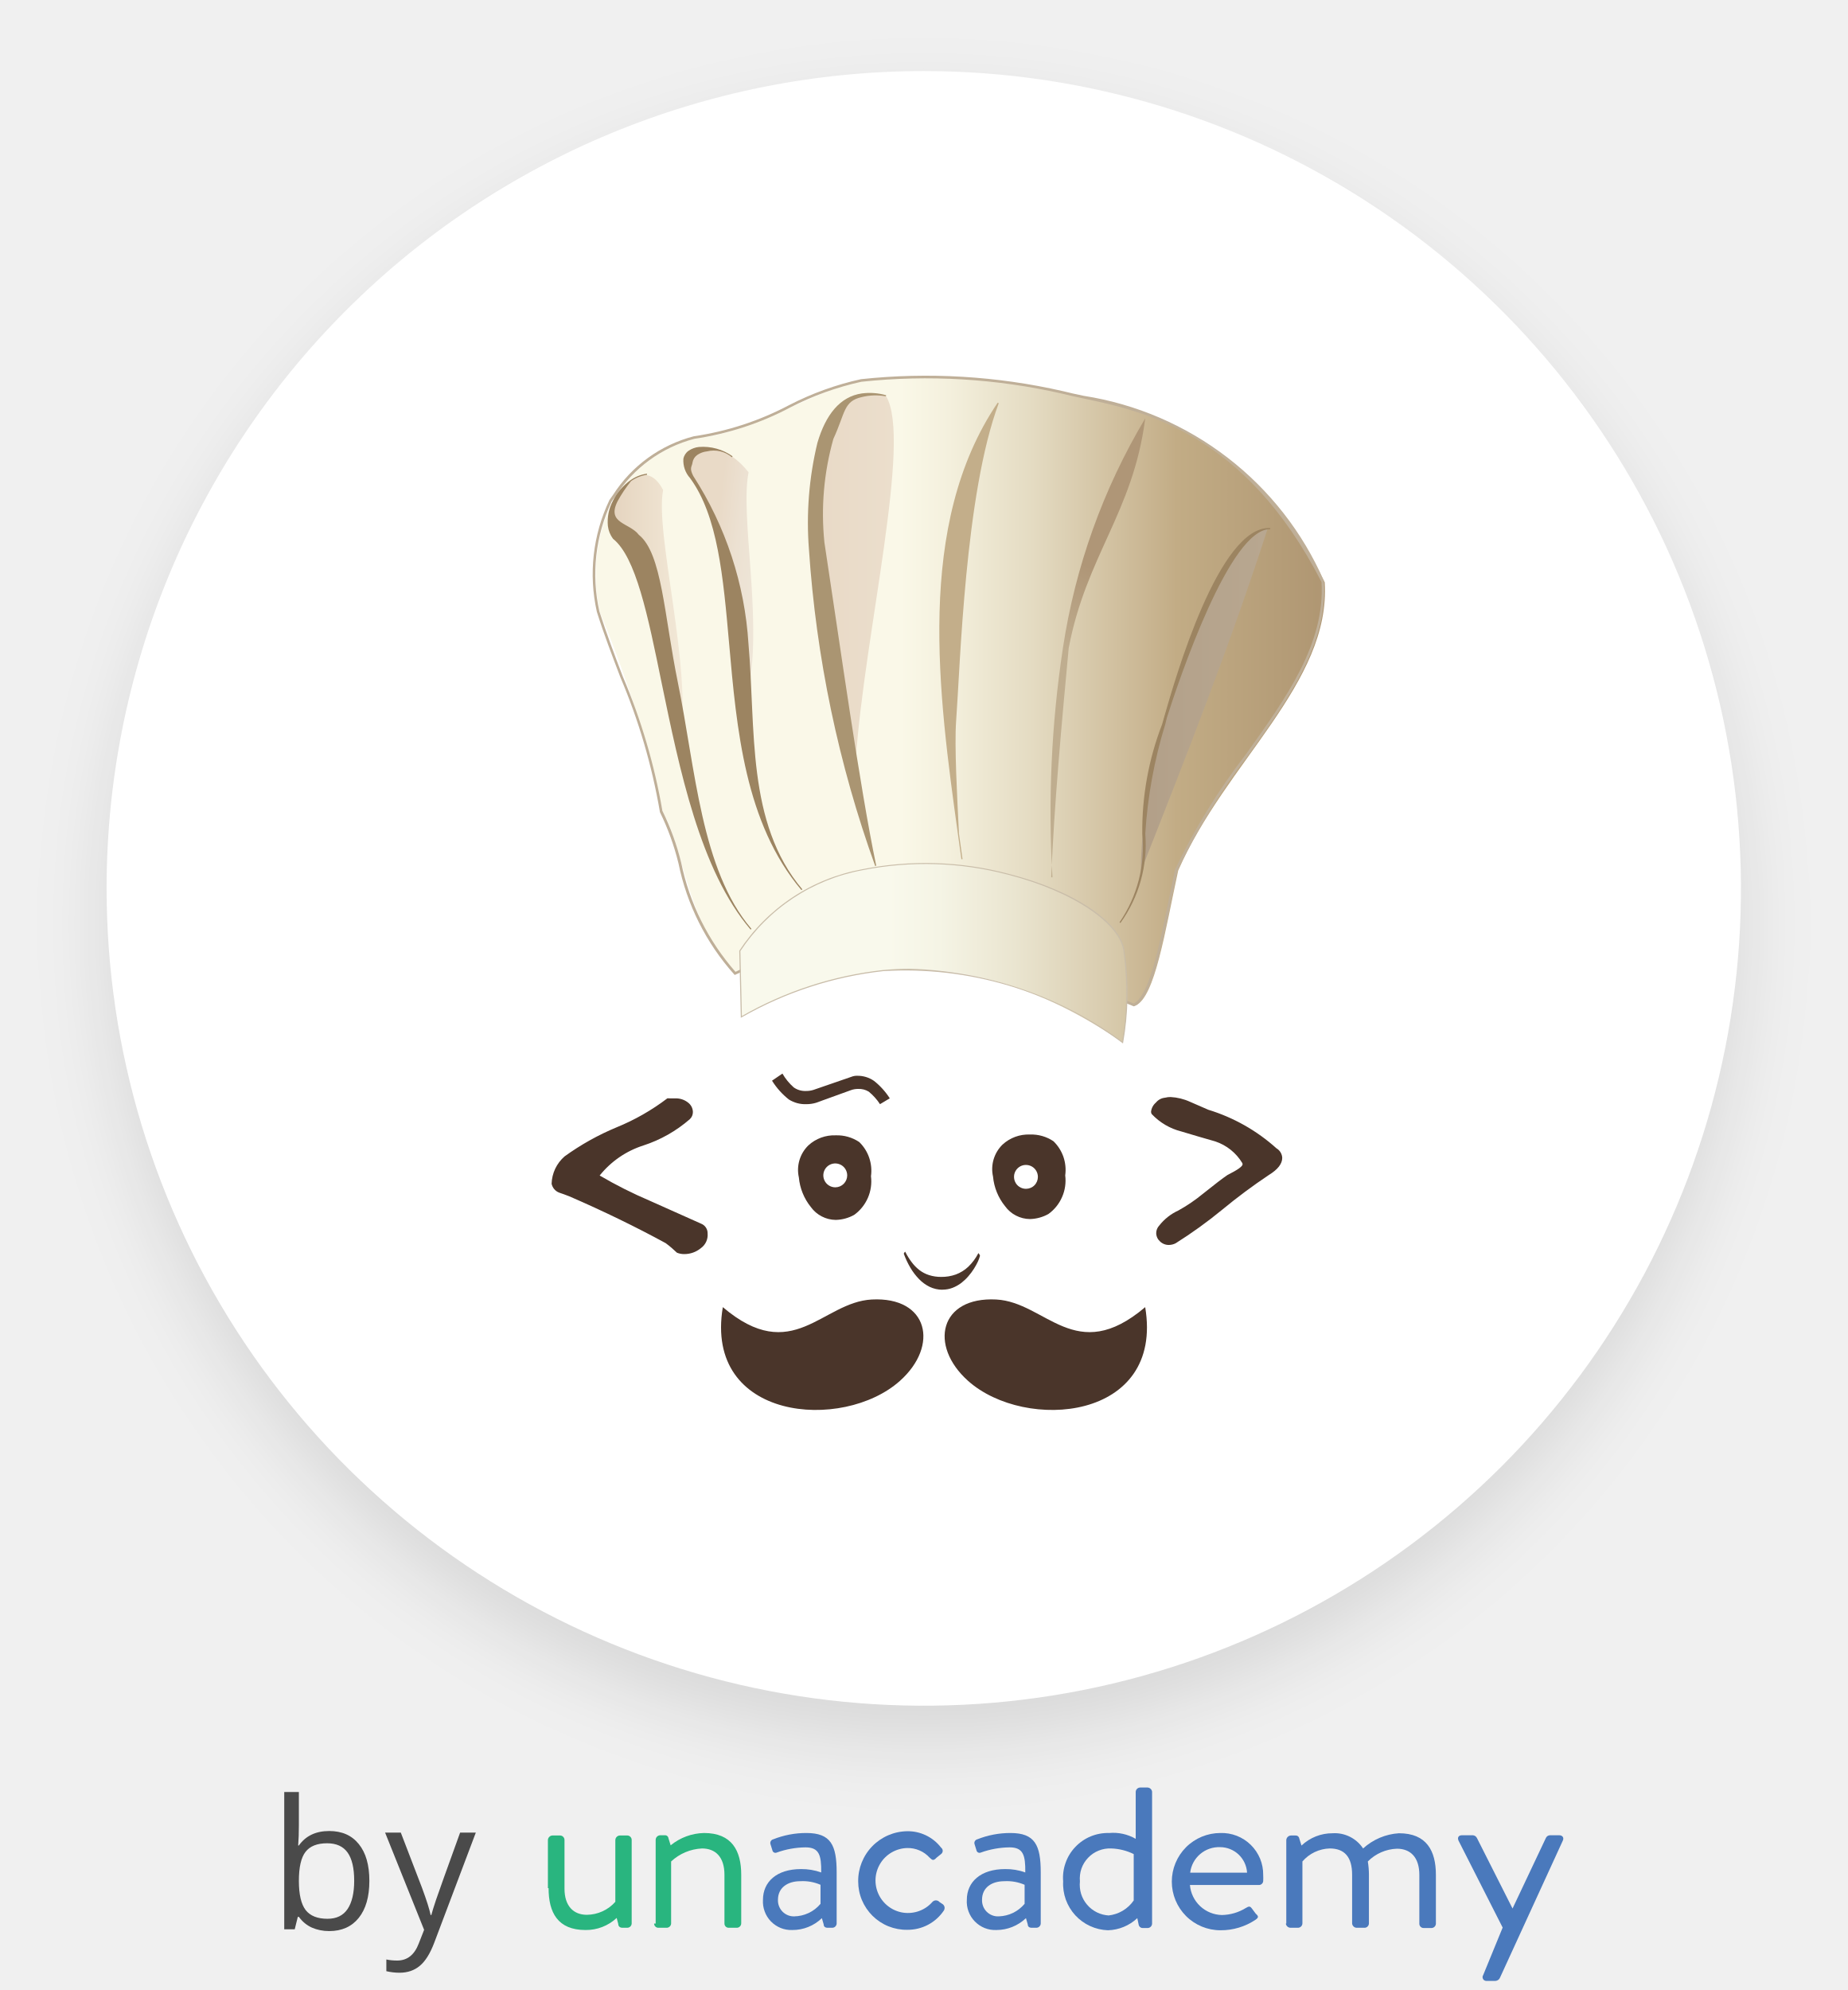
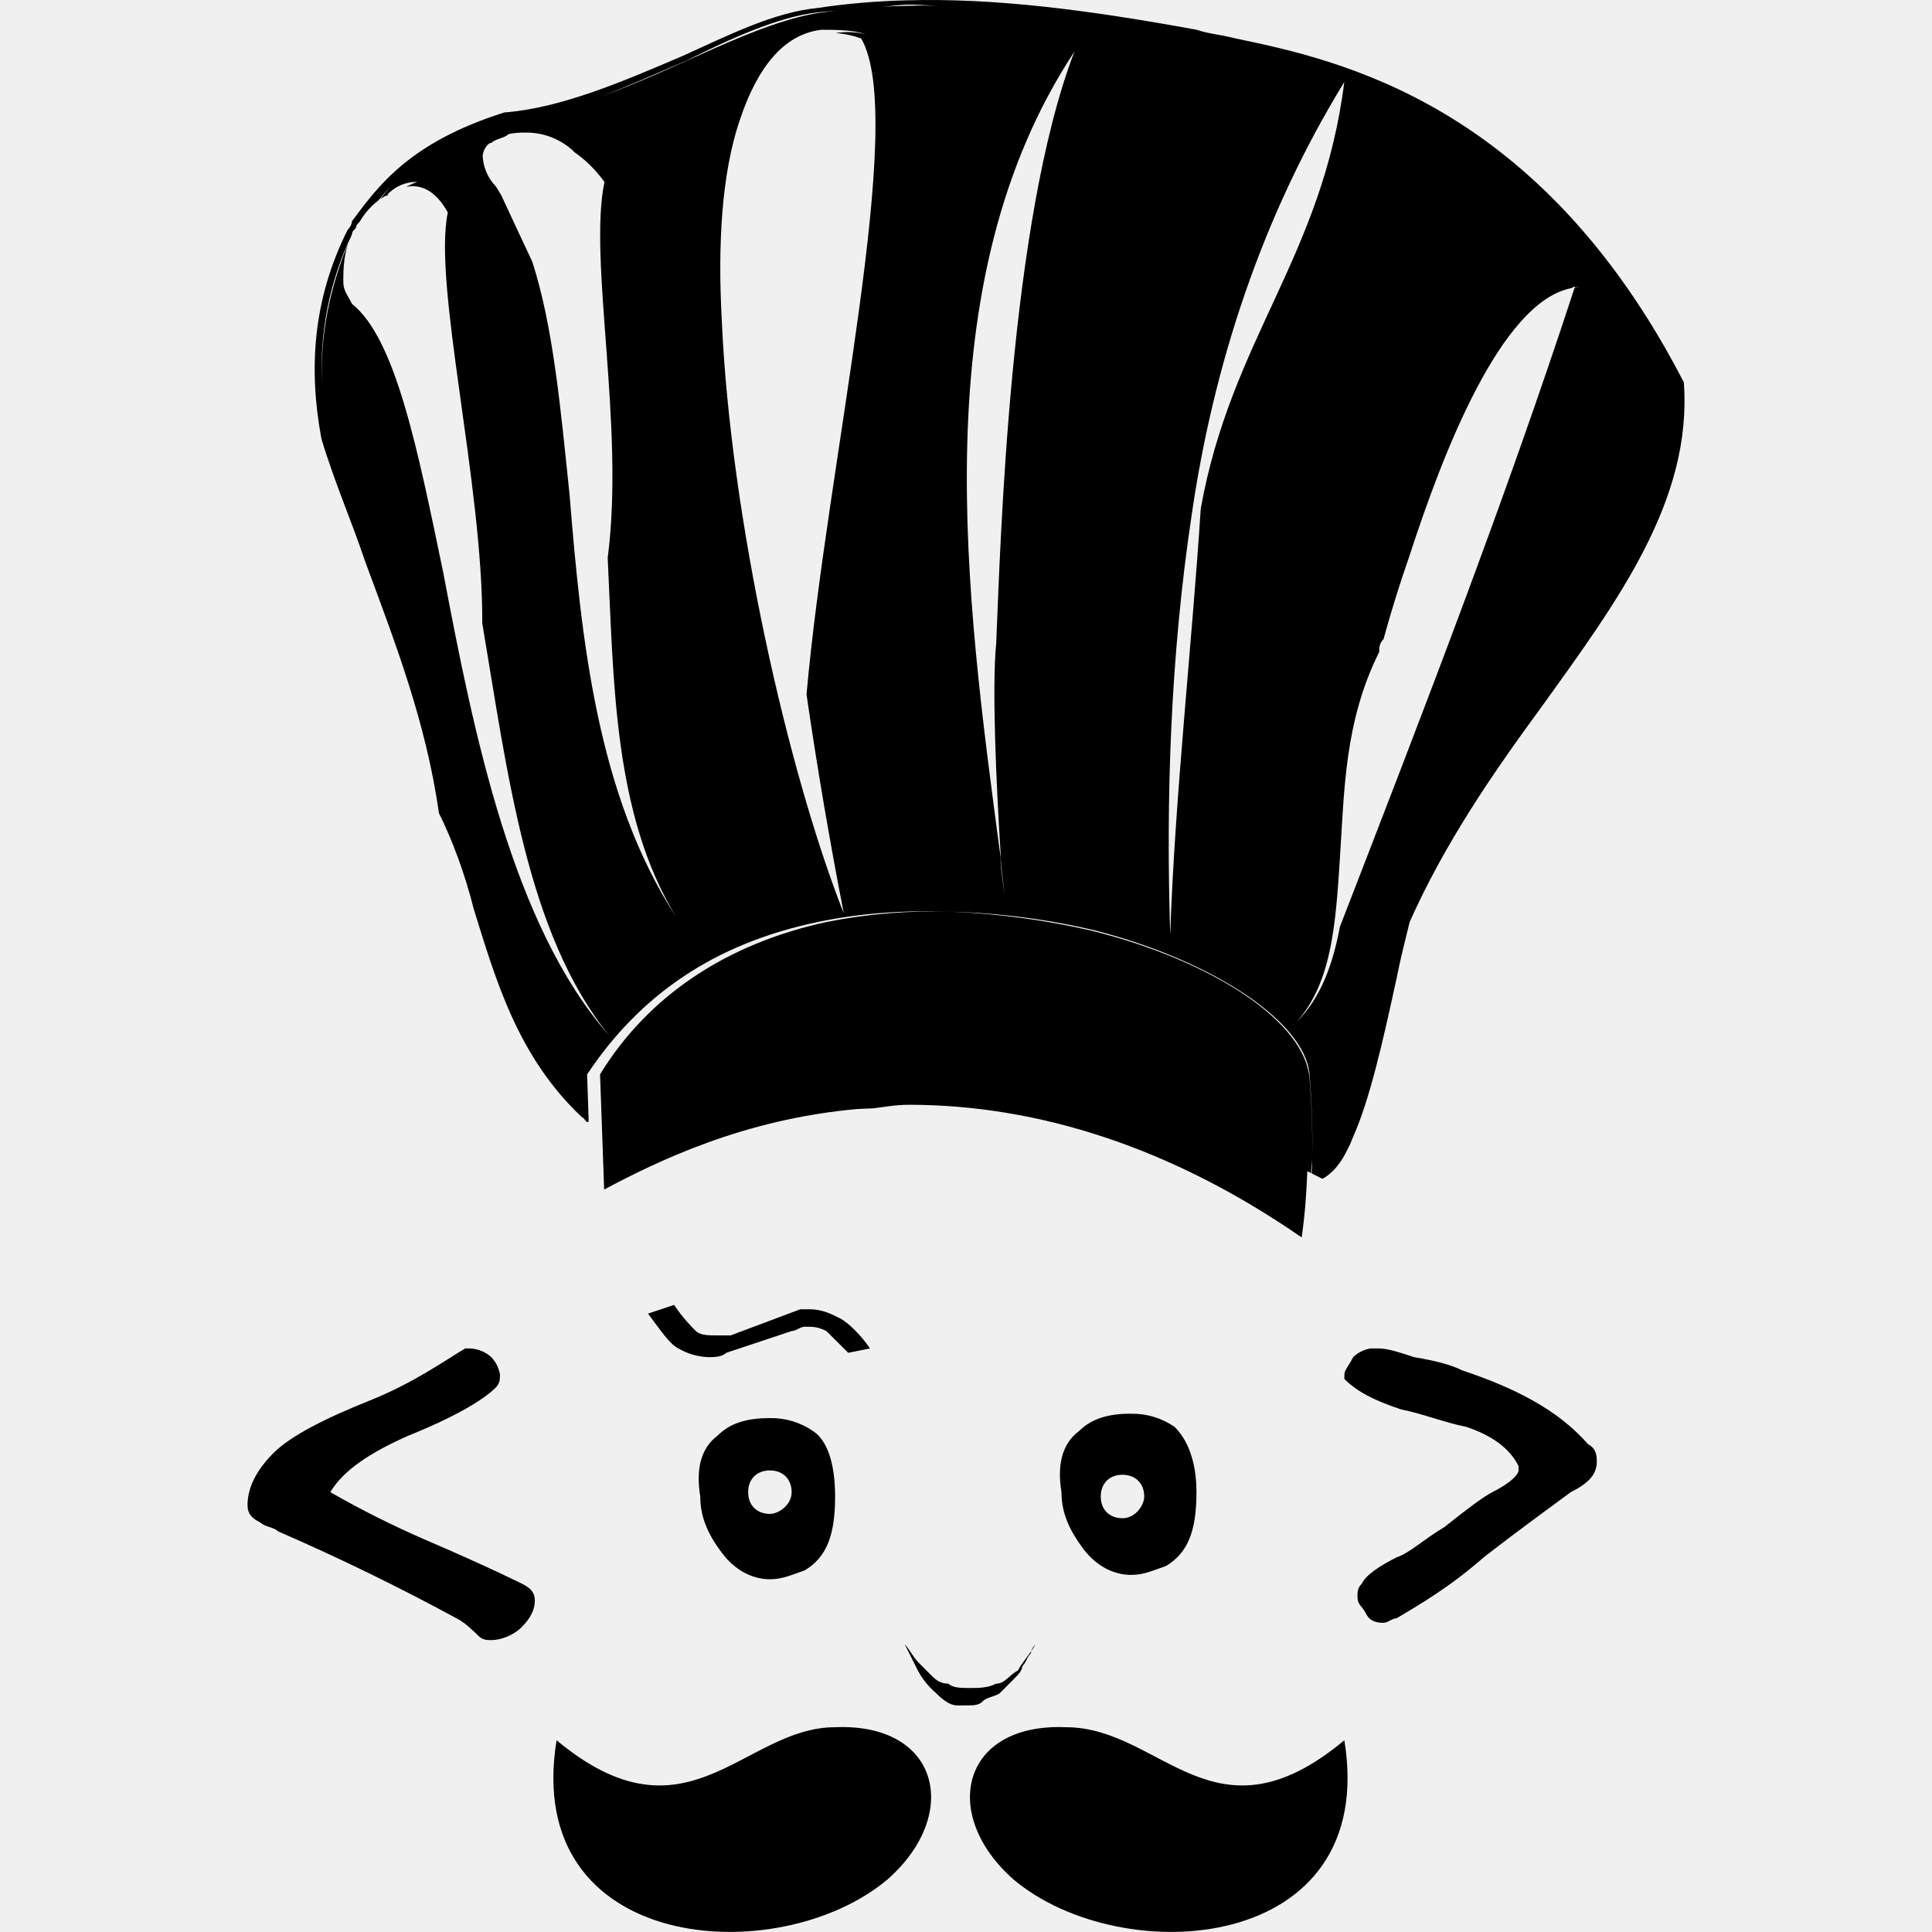
- <svg xmlns="http://www.w3.org/2000/svg" width="52" height="56" viewBox="0 0 52 56" fill="none">
-   <g filter="url(#filter0_d)">
-     <path d="M26 2C30.549 2 34.996 3.349 38.778 5.876C42.56 8.403 45.508 11.996 47.249 16.198C48.99 20.401 49.446 25.026 48.558 29.487C47.671 33.949 45.48 38.047 42.264 41.264C39.047 44.48 34.949 46.671 30.487 47.558C26.026 48.446 21.401 47.99 17.198 46.249C12.996 44.508 9.403 41.56 6.876 37.778C4.349 33.996 3 29.549 3 25C3 18.9 5.423 13.05 9.737 8.737C14.05 4.423 19.9 2 26 2V2Z" fill="white" />
-   </g>
-   <path d="M36.406 31.794C35.161 31.038 33.843 30.41 32.472 29.919V29.009C33.122 28.588 33.372 27.509 33.76 25.602C33.81 25.356 33.86 25.102 33.915 24.853C34.437 23.791 35.063 22.783 35.784 21.844C36.965 20.194 38.184 18.489 38.061 16.479L37.98 16.184C37.454 15.015 36.701 13.963 35.765 13.088C34.829 12.212 33.729 11.531 32.528 11.084C31.928 10.877 31.314 10.713 30.69 10.593C30.481 10.549 30.301 10.511 30.15 10.472L30.097 10.462C28.73 10.182 27.34 10.027 25.944 10C25.358 9.998 24.773 10.038 24.193 10.12C23.425 10.28 22.683 10.543 21.986 10.903C21.228 11.306 20.408 11.58 19.56 11.716L19.377 11.752C18.294 12.041 17.358 12.724 16.751 13.666L16.659 13.795L16.585 13.922C16.052 15.043 15.911 16.311 16.185 17.522L16.201 17.583C16.401 18.227 16.643 18.852 16.874 19.457C17.369 20.614 17.728 21.824 17.942 23.064L18.032 23.332C18.229 23.745 18.383 24.177 18.491 24.622C18.757 25.867 19.335 27.023 20.172 27.982V28.082V29.508C18.521 30.289 16.914 31.159 15.357 32.114C14.809 32.521 14.091 33.514 15.407 34.349C16.418 34.99 19.642 36.673 19.632 36.77C19.523 37.692 19.754 38.622 20.282 39.385C20.631 39.76 21.056 40.056 21.53 40.251C22.003 40.446 22.513 40.536 23.025 40.515C24.069 40.53 25.084 40.172 25.888 39.506C26.057 39.356 26.209 39.189 26.342 39.006C26.475 39.188 26.628 39.356 26.797 39.506C27.601 40.172 28.616 40.53 29.66 40.515C30.172 40.536 30.682 40.446 31.155 40.251C31.629 40.056 32.055 39.76 32.403 39.385C32.99 38.49 33.208 37.404 33.013 36.352C33.013 36.352 35.197 34.732 36.221 33.764C36.381 33.66 36.515 33.522 36.614 33.359C36.712 33.196 36.773 33.013 36.791 32.824C36.808 32.634 36.783 32.443 36.716 32.265C36.65 32.086 36.544 31.925 36.406 31.794V31.794Z" fill="white" />
-   <path d="M34.004 31.228C34.716 31.445 35.373 31.816 35.926 32.314C35.974 32.342 36.013 32.381 36.042 32.428C36.07 32.475 36.087 32.528 36.089 32.583C36.089 32.75 35.964 32.911 35.714 33.064C35.259 33.368 34.819 33.695 34.397 34.044C33.982 34.385 33.545 34.7 33.09 34.986C33.031 35.017 32.965 35.033 32.898 35.034C32.805 35.035 32.715 34.999 32.648 34.934C32.615 34.904 32.588 34.868 32.57 34.827C32.552 34.787 32.542 34.743 32.542 34.698C32.543 34.619 32.574 34.544 32.628 34.487C32.771 34.305 32.955 34.16 33.166 34.064C33.411 33.928 33.642 33.771 33.858 33.593C34.191 33.326 34.422 33.15 34.55 33.064C34.832 32.923 34.973 32.823 34.973 32.764C34.973 32.751 34.969 32.738 34.963 32.726C34.79 32.44 34.521 32.226 34.204 32.12C33.89 32.031 33.573 31.938 33.252 31.841C32.932 31.761 32.642 31.591 32.416 31.351C32.403 31.331 32.396 31.308 32.397 31.284C32.408 31.185 32.456 31.094 32.532 31.029C32.564 30.99 32.603 30.957 32.647 30.933C32.692 30.909 32.741 30.895 32.791 30.89C32.841 30.877 32.893 30.871 32.945 30.871C33.135 30.881 33.32 30.926 33.493 31.005C33.66 31.076 33.83 31.15 34.003 31.227L34.004 31.228ZM19.003 30.909C19.133 30.904 19.261 30.945 19.363 31.025C19.405 31.056 19.44 31.097 19.464 31.143C19.488 31.19 19.501 31.241 19.502 31.294C19.502 31.331 19.494 31.368 19.48 31.403C19.465 31.437 19.443 31.468 19.416 31.494C19.034 31.826 18.59 32.078 18.109 32.234C17.624 32.389 17.196 32.683 16.878 33.08C17.334 33.347 17.805 33.584 18.291 33.791C19.22 34.208 19.701 34.422 19.733 34.435C19.789 34.457 19.836 34.495 19.869 34.545C19.902 34.595 19.918 34.654 19.916 34.714C19.923 34.792 19.909 34.871 19.876 34.943C19.843 35.014 19.793 35.076 19.729 35.122C19.595 35.233 19.427 35.293 19.253 35.291C19.184 35.291 19.117 35.278 19.053 35.252C18.953 35.156 18.848 35.066 18.736 34.983C17.89 34.522 16.986 34.083 16.025 33.666C15.925 33.628 15.833 33.592 15.737 33.561C15.684 33.541 15.636 33.507 15.599 33.463C15.562 33.419 15.537 33.367 15.525 33.311C15.53 33.165 15.564 33.021 15.627 32.888C15.69 32.756 15.78 32.638 15.89 32.542C16.344 32.214 16.834 31.94 17.351 31.725C17.862 31.517 18.344 31.242 18.783 30.908L19.003 30.909Z" fill="#4A352A" />
-   <path d="M25.041 30.904C24.921 30.718 24.772 30.553 24.598 30.416C24.459 30.32 24.294 30.27 24.125 30.273C24.069 30.271 24.012 30.282 23.96 30.303L22.893 30.671C22.825 30.692 22.754 30.702 22.683 30.701C22.561 30.706 22.441 30.671 22.341 30.601C22.214 30.489 22.106 30.358 22.022 30.211L21.729 30.411C21.855 30.613 22.015 30.792 22.202 30.94C22.351 31.034 22.526 31.08 22.702 31.072C22.791 31.072 22.88 31.059 22.965 31.034L23.941 30.681C24.008 30.655 24.08 30.643 24.152 30.643C24.258 30.638 24.362 30.665 24.452 30.72C24.575 30.821 24.681 30.939 24.768 31.072L25.046 30.906" fill="#4A352A" />
-   <path fill-rule="evenodd" clip-rule="evenodd" d="M32.232 36.784C32.767 39.984 28.852 40.295 27.246 38.858C26.136 37.865 26.446 36.485 28.04 36.569C29.44 36.643 30.269 38.45 32.232 36.784Z" fill="#4A352A" />
-   <path fill-rule="evenodd" clip-rule="evenodd" d="M20.344 36.784C19.809 39.984 23.724 40.295 25.33 38.858C26.44 37.865 26.13 36.485 24.536 36.569C23.136 36.643 22.307 38.45 20.344 36.784" fill="#4A352A" />
-   <path d="M24.184 32.138C23.989 32.007 23.758 31.941 23.523 31.949C23.239 31.938 22.961 32.039 22.752 32.232C22.634 32.347 22.548 32.489 22.501 32.647C22.454 32.805 22.448 32.972 22.484 33.132C22.512 33.438 22.629 33.728 22.822 33.967C22.902 34.078 23.007 34.168 23.129 34.231C23.25 34.294 23.385 34.328 23.522 34.329C23.704 34.325 23.883 34.276 24.042 34.187C24.211 34.065 24.344 33.899 24.427 33.708C24.51 33.517 24.54 33.307 24.514 33.1C24.538 32.925 24.521 32.747 24.464 32.58C24.407 32.412 24.311 32.261 24.184 32.138V32.138ZM23.509 33.412C23.442 33.412 23.378 33.392 23.322 33.355C23.267 33.318 23.224 33.266 23.199 33.205C23.173 33.143 23.166 33.076 23.179 33.01C23.192 32.945 23.224 32.885 23.271 32.838C23.318 32.791 23.378 32.759 23.443 32.746C23.509 32.733 23.576 32.74 23.638 32.766C23.699 32.791 23.751 32.834 23.788 32.889C23.825 32.945 23.845 33.01 23.845 33.076C23.845 33.164 23.81 33.249 23.748 33.312C23.686 33.375 23.601 33.411 23.513 33.412H23.509Z" fill="#4A352A" />
-   <path d="M26.528 36.292C26.625 36.292 26.721 36.275 26.811 36.24C26.898 36.206 26.98 36.16 27.055 36.104C27.128 36.047 27.195 35.984 27.255 35.914C27.313 35.848 27.366 35.777 27.413 35.702C27.454 35.638 27.491 35.571 27.523 35.502C27.548 35.449 27.568 35.394 27.583 35.338C27.58 35.328 27.576 35.317 27.57 35.308C27.565 35.297 27.558 35.287 27.551 35.277C27.544 35.269 27.539 35.265 27.536 35.266C27.463 35.408 27.367 35.537 27.252 35.648C27.151 35.743 27.032 35.817 26.902 35.865C26.77 35.912 26.63 35.935 26.489 35.933C26.373 35.934 26.258 35.917 26.148 35.882C26.05 35.851 25.958 35.803 25.876 35.74C25.793 35.675 25.72 35.6 25.657 35.515C25.589 35.424 25.529 35.327 25.478 35.225C25.478 35.225 25.47 35.225 25.463 35.235C25.456 35.243 25.449 35.252 25.444 35.262C25.441 35.269 25.439 35.276 25.439 35.284C25.488 35.419 25.549 35.549 25.622 35.673C25.69 35.789 25.772 35.897 25.866 35.994C25.953 36.084 26.054 36.158 26.166 36.213C26.278 36.266 26.4 36.294 26.524 36.294" fill="#4A352A" />
-   <path d="M29.65 32.115C29.455 31.984 29.224 31.918 28.989 31.926C28.704 31.915 28.427 32.016 28.217 32.209C28.099 32.324 28.013 32.467 27.966 32.624C27.919 32.782 27.913 32.949 27.949 33.109C27.977 33.414 28.095 33.705 28.288 33.943C28.368 34.054 28.473 34.145 28.595 34.207C28.716 34.27 28.851 34.304 28.988 34.305C29.17 34.301 29.349 34.252 29.508 34.163C29.677 34.041 29.81 33.876 29.893 33.685C29.977 33.494 30.007 33.284 29.981 33.077C30.005 32.902 29.988 32.724 29.931 32.556C29.873 32.389 29.777 32.238 29.65 32.115V32.115ZM28.876 33.454C28.809 33.454 28.745 33.434 28.689 33.397C28.634 33.361 28.591 33.308 28.566 33.247C28.54 33.185 28.534 33.118 28.546 33.052C28.559 32.987 28.591 32.927 28.638 32.88C28.685 32.833 28.745 32.801 28.81 32.788C28.876 32.776 28.943 32.782 29.005 32.808C29.066 32.833 29.118 32.876 29.155 32.931C29.192 32.987 29.212 33.051 29.212 33.118C29.212 33.207 29.177 33.293 29.114 33.356C29.051 33.419 28.965 33.454 28.876 33.454Z" fill="#4A352A" />
-   <path d="M31.961 28.297C32.508 28.058 32.789 26.214 33.161 24.497C34.491 21.455 37.461 19.216 37.285 16.386C34.839 11.612 31.429 11.442 29.966 11.062C28.105 10.64 26.188 10.526 24.29 10.724C22.945 10.924 21.201 12.216 19.59 12.324C18.604 12.587 17.76 13.226 17.239 14.104C16.772 15.076 16.647 16.178 16.884 17.23C17.639 19.047 18.233 20.927 18.657 22.848C19.278 23.948 19.322 26.016 20.741 27.41C25.088 25.34 28.639 26.946 31.961 28.297Z" fill="url(#paint0_linear)" />
-   <path d="M31.91 28.319L31.504 28.153C28.242 26.821 24.868 25.443 20.704 27.425L20.68 27.436L20.662 27.418C19.873 26.534 19.333 25.456 19.096 24.295C18.974 23.795 18.798 23.31 18.571 22.848V22.835C18.348 21.537 17.976 20.269 17.46 19.057C17.232 18.457 16.996 17.845 16.799 17.219C16.561 16.158 16.686 15.048 17.155 14.067L17.255 13.926C17.778 13.11 18.589 12.521 19.527 12.277C20.467 12.139 21.376 11.842 22.215 11.398C22.854 11.069 23.532 10.824 24.234 10.67C26.136 10.467 28.058 10.582 29.922 11.008C30.091 11.052 30.28 11.092 30.498 11.138C31.973 11.368 33.366 11.966 34.549 12.877C35.732 13.788 36.666 14.982 37.264 16.35V16.365C37.374 18.125 36.276 19.658 35.114 21.281C34.347 22.28 33.687 23.357 33.144 24.493C33.087 24.763 33.029 25.043 32.973 25.32C32.668 26.815 32.404 28.106 31.928 28.314L31.91 28.319ZM24.938 26.357C27.228 26.494 29.469 27.081 31.532 28.085L31.909 28.239C32.342 28.025 32.609 26.703 32.898 25.305C32.955 25.028 33.012 24.748 33.071 24.47C33.618 23.326 34.284 22.243 35.057 21.238C36.21 19.628 37.299 18.108 37.194 16.377C35.043 12.177 32.188 11.57 30.482 11.21C30.263 11.164 30.073 11.124 29.905 11.08C28.05 10.656 26.137 10.542 24.244 10.743C23.549 10.896 22.877 11.139 22.244 11.465C21.401 11.911 20.488 12.21 19.544 12.348C18.624 12.59 17.83 13.17 17.318 13.972L17.218 14.107C16.758 15.072 16.636 16.164 16.87 17.207C17.07 17.828 17.301 18.443 17.529 19.038C18.045 20.251 18.419 21.519 18.644 22.818C18.872 23.283 19.049 23.772 19.172 24.275C19.405 25.415 19.932 26.474 20.7 27.348C22.02 26.702 23.469 26.363 24.938 26.357V26.357Z" fill="#BFAF98" />
-   <path fill-rule="evenodd" clip-rule="evenodd" d="M20.869 28.617C22.436 27.786 26.352 25.73 31.599 29.335C31.747 28.498 31.762 27.642 31.644 26.8C31.496 24.8 23.665 22.356 20.825 26.758L20.869 28.616" fill="url(#paint1_linear)" />
-   <path d="M31.607 29.363L31.587 29.349C29.654 27.897 27.266 27.18 24.852 27.329C23.451 27.485 22.096 27.928 20.873 28.629L20.85 28.641V28.615L20.807 26.755C21.199 26.159 21.707 25.648 22.302 25.254C22.896 24.86 23.565 24.591 24.266 24.462C25.63 24.19 27.038 24.233 28.382 24.589C30.248 25.064 31.594 25.976 31.656 26.805C31.774 27.648 31.759 28.505 31.611 29.344L31.607 29.363ZM25.622 27.263C27.772 27.321 29.852 28.035 31.584 29.309C31.727 28.481 31.741 27.636 31.624 26.804C31.565 26.004 30.198 25.08 28.374 24.615C27.035 24.261 25.633 24.218 24.274 24.488C23.578 24.616 22.914 24.884 22.323 25.275C21.733 25.666 21.228 26.173 20.838 26.764L20.881 28.592C22.101 27.894 23.452 27.453 24.849 27.298C25.108 27.274 25.367 27.262 25.625 27.262L25.622 27.263Z" fill="#C9BDA9" />
-   <path fill-rule="evenodd" clip-rule="evenodd" d="M18.664 13.79C18.423 15.007 19.5 18.85 19.14 20.868C18.75 19.446 18.472 17.995 18.308 16.53C18.065 15.851 17.724 15.211 17.297 14.63C16.973 14.33 18.037 12.577 18.663 13.788" fill="url(#paint2_linear)" />
-   <path d="M21.123 26.161V26.155C19.703 24.494 19.123 21.634 18.623 19.222C18.232 17.308 17.898 15.677 17.254 15.162C17.175 15.056 17.125 14.932 17.109 14.801C17.086 14.557 17.135 14.311 17.25 14.094C17.365 13.863 17.535 13.663 17.745 13.514C17.883 13.416 18.043 13.352 18.21 13.329V13.361C18.048 13.383 17.893 13.445 17.76 13.54C17.617 13.717 17.49 13.907 17.381 14.107C17.065 14.738 17.72 14.707 17.981 15.051C18.634 15.575 18.688 17.299 19.081 19.218C19.574 21.626 19.733 24.482 21.147 26.136V26.142L21.121 26.163" fill="#9C8461" />
-   <path fill-rule="evenodd" clip-rule="evenodd" d="M21.069 13.291C20.828 14.509 21.445 17.302 21.085 19.321C20.695 17.899 20.417 16.448 20.253 14.983C19.926 14.274 19.535 13.465 19.306 13.046C19.106 12.672 20.18 12.163 21.069 13.291" fill="url(#paint3_linear)" />
-   <path d="M20.599 12.867C20.504 12.786 20.391 12.728 20.269 12.7C20.147 12.671 20.02 12.672 19.899 12.702C19.801 12.712 19.707 12.747 19.625 12.802C19.555 12.851 19.507 12.926 19.492 13.01C19.478 13.137 19.392 13.159 19.511 13.393C20.426 14.808 20.961 16.434 21.066 18.116C21.277 20.506 21 23.152 22.582 25.027L22.556 25.047C20.967 23.164 20.733 20.512 20.522 18.118C20.356 16.237 20.204 14.518 19.422 13.454C19.356 13.381 19.305 13.295 19.273 13.202C19.241 13.109 19.227 13.01 19.234 12.912C19.251 12.82 19.303 12.739 19.38 12.685C19.467 12.626 19.567 12.589 19.671 12.578C20.008 12.551 20.344 12.644 20.619 12.841L20.599 12.867" fill="#9C8461" />
-   <path d="M24.941 11.153C25.672 12.375 24.328 17.867 24.091 21.322C24.071 21.611 21.491 9.922 24.941 11.153" fill="url(#paint4_linear)" />
-   <path d="M24.634 24.373C23.6 21.503 22.972 18.503 22.768 15.459C22.689 14.453 22.77 13.44 23.007 12.459C23.238 11.675 23.639 11.159 24.259 11.071C24.488 11.042 24.72 11.059 24.941 11.122L24.932 11.153C24.707 11.112 24.477 11.119 24.255 11.174C23.735 11.291 23.796 11.616 23.455 12.352C23.189 13.297 23.103 14.284 23.203 15.261C23.646 18.161 24.191 22.113 24.662 24.361L24.63 24.372" fill="#AA9572" />
-   <path d="M27.06 24.184C27.028 23.95 26.995 23.709 26.96 23.465C26.418 19.554 25.754 14.765 28.081 11.331L28.11 11.348C27.157 13.892 27.026 18.739 26.91 20.303C26.861 20.979 26.939 22.427 26.991 23.46L27.091 24.179H27.057" fill="#C3AE8A" />
-   <path d="M29.587 24.691C29.669 22.663 29.887 20.291 30.079 18.24C30.567 15.65 31.886 14.423 32.229 11.804L32.235 11.771C31.048 13.757 30.26 15.956 29.915 18.244C29.592 20.376 29.494 22.536 29.622 24.688H29.587" fill="url(#paint5_linear)" />
-   <path d="M35.678 14.878C34.629 18.129 33.378 21.307 32.109 24.522C32.142 20.265 34.426 15.142 35.678 14.878" fill="url(#paint6_linear)" />
-   <path d="M31.509 25.956C32.01 25.227 32.237 24.344 32.15 23.463C32.139 22.409 32.329 21.363 32.709 20.38C32.721 20.342 32.74 20.274 32.766 20.18C33.073 19.104 34.309 14.78 35.752 14.86V14.893C34.621 14.85 33.184 19.127 32.843 20.193C32.817 20.283 32.811 20.339 32.797 20.381C32.488 21.381 32.3 22.415 32.234 23.46C32.307 24.355 32.059 25.246 31.534 25.974L31.509 25.952" fill="#9C8461" />
-   <path d="M15.44 53.133C15.44 53.821 15.698 54.312 16.48 54.312C16.805 54.316 17.119 54.194 17.357 53.972L17.401 54.142C17.401 54.205 17.445 54.249 17.521 54.249H17.653C17.685 54.249 17.716 54.237 17.74 54.215C17.764 54.192 17.777 54.162 17.779 54.13V51.778C17.779 51.745 17.767 51.714 17.744 51.691C17.722 51.667 17.692 51.653 17.659 51.652H17.445C17.411 51.653 17.379 51.668 17.355 51.693C17.332 51.717 17.319 51.75 17.319 51.784V53.518C17.219 53.632 17.096 53.723 16.957 53.786C16.82 53.849 16.67 53.882 16.518 53.884C16.146 53.884 15.888 53.644 15.888 53.146V51.778C15.888 51.745 15.875 51.714 15.853 51.691C15.831 51.667 15.8 51.653 15.768 51.652H15.547C15.513 51.653 15.481 51.668 15.458 51.693C15.434 51.717 15.421 51.75 15.421 51.784V53.133H15.44Z" fill="#29B57F" />
-   <path fill-rule="evenodd" clip-rule="evenodd" d="M22.546 52.597C21.852 52.597 21.474 52.963 21.474 53.461C21.467 53.573 21.483 53.684 21.522 53.789C21.56 53.894 21.62 53.99 21.698 54.07C21.776 54.15 21.87 54.213 21.973 54.255C22.077 54.297 22.188 54.316 22.3 54.312C22.61 54.314 22.909 54.194 23.132 53.978L23.183 54.155C23.183 54.212 23.22 54.249 23.296 54.249H23.422C23.454 54.249 23.486 54.237 23.509 54.215C23.532 54.192 23.547 54.162 23.548 54.13V52.686C23.548 51.923 23.384 51.582 22.697 51.582C22.378 51.581 22.061 51.641 21.764 51.759C21.749 51.762 21.734 51.769 21.722 51.779C21.71 51.788 21.7 51.8 21.692 51.814C21.685 51.828 21.681 51.843 21.68 51.858C21.68 51.874 21.682 51.889 21.688 51.904L21.739 52.068C21.741 52.081 21.747 52.094 21.755 52.105C21.763 52.116 21.774 52.125 21.786 52.131C21.798 52.137 21.812 52.14 21.825 52.14C21.839 52.14 21.852 52.137 21.865 52.131C22.124 52.038 22.396 51.989 22.672 51.986C23.056 51.986 23.119 52.206 23.113 52.692C22.931 52.627 22.739 52.595 22.546 52.597V52.597ZM22.369 53.928C22.307 53.931 22.244 53.922 22.186 53.9C22.127 53.878 22.074 53.843 22.029 53.8C21.985 53.756 21.95 53.703 21.927 53.645C21.904 53.586 21.893 53.524 21.896 53.461C21.896 53.121 22.167 52.938 22.527 52.938C22.721 52.927 22.915 52.962 23.094 53.039V53.575C23.002 53.685 22.888 53.773 22.758 53.834C22.628 53.895 22.487 53.927 22.344 53.928H22.369Z" fill="#4A79BC" />
-   <path d="M24.154 52.944C24.154 53.125 24.189 53.303 24.259 53.47C24.329 53.636 24.431 53.787 24.559 53.914C24.688 54.041 24.84 54.141 25.007 54.208C25.175 54.275 25.354 54.309 25.534 54.306C25.739 54.308 25.941 54.259 26.121 54.164C26.302 54.068 26.456 53.928 26.569 53.758C26.577 53.742 26.583 53.725 26.585 53.708C26.588 53.69 26.587 53.672 26.582 53.656C26.577 53.639 26.569 53.623 26.558 53.609C26.547 53.595 26.534 53.583 26.518 53.575L26.442 53.524C26.43 53.51 26.415 53.498 26.397 53.49C26.38 53.482 26.361 53.478 26.341 53.478C26.322 53.478 26.303 53.482 26.286 53.49C26.268 53.498 26.253 53.51 26.241 53.524C26.14 53.638 26.013 53.725 25.87 53.777C25.728 53.829 25.574 53.845 25.424 53.824C25.274 53.802 25.131 53.743 25.01 53.652C24.888 53.561 24.791 53.442 24.727 53.304C24.663 53.166 24.634 53.015 24.643 52.863C24.652 52.712 24.699 52.565 24.779 52.436C24.859 52.307 24.97 52.2 25.102 52.125C25.234 52.05 25.383 52.008 25.534 52.005C25.653 52.002 25.77 52.025 25.879 52.072C25.988 52.118 26.085 52.188 26.165 52.276C26.228 52.326 26.259 52.389 26.36 52.276L26.486 52.175C26.501 52.164 26.512 52.151 26.52 52.135C26.529 52.119 26.533 52.101 26.533 52.084C26.533 52.066 26.529 52.048 26.52 52.032C26.512 52.017 26.501 52.003 26.486 51.992C26.374 51.846 26.229 51.728 26.062 51.648C25.896 51.568 25.713 51.528 25.528 51.532C25.159 51.538 24.808 51.691 24.55 51.955C24.293 52.22 24.15 52.575 24.154 52.944V52.944Z" fill="#4A79BC" />
-   <path fill-rule="evenodd" clip-rule="evenodd" d="M28.29 52.597C27.596 52.597 27.212 52.963 27.212 53.461C27.204 53.573 27.221 53.685 27.26 53.791C27.299 53.896 27.36 53.992 27.438 54.072C27.517 54.152 27.611 54.215 27.715 54.257C27.82 54.298 27.932 54.317 28.044 54.312C28.354 54.312 28.652 54.192 28.876 53.978L28.927 54.155C28.927 54.212 28.964 54.249 29.04 54.249H29.166C29.198 54.249 29.23 54.237 29.253 54.215C29.277 54.192 29.291 54.162 29.292 54.13V52.686C29.292 51.923 29.128 51.582 28.441 51.582C28.122 51.581 27.805 51.641 27.508 51.759C27.493 51.762 27.479 51.769 27.466 51.779C27.454 51.788 27.444 51.8 27.436 51.814C27.429 51.828 27.425 51.843 27.424 51.858C27.424 51.874 27.426 51.889 27.432 51.904L27.483 52.068C27.485 52.081 27.491 52.094 27.499 52.105C27.507 52.116 27.518 52.125 27.53 52.131C27.542 52.137 27.556 52.14 27.569 52.14C27.583 52.14 27.597 52.137 27.609 52.131C27.868 52.038 28.141 51.989 28.416 51.986C28.8 51.986 28.863 52.206 28.857 52.692C28.675 52.626 28.483 52.594 28.29 52.597V52.597ZM28.113 53.928C28.051 53.931 27.988 53.922 27.93 53.9C27.871 53.878 27.818 53.843 27.773 53.8C27.729 53.756 27.694 53.703 27.671 53.645C27.648 53.586 27.638 53.524 27.64 53.461C27.64 53.121 27.905 52.938 28.271 52.938C28.465 52.927 28.66 52.962 28.838 53.039V53.575C28.749 53.681 28.639 53.768 28.514 53.829C28.389 53.89 28.252 53.923 28.113 53.928Z" fill="#4A79BC" />
-   <path fill-rule="evenodd" clip-rule="evenodd" d="M31.215 51.582C31.038 51.577 30.862 51.61 30.698 51.677C30.535 51.745 30.387 51.846 30.265 51.975C30.143 52.103 30.049 52.256 29.991 52.423C29.931 52.59 29.908 52.768 29.923 52.944C29.913 53.118 29.939 53.291 29.997 53.455C30.056 53.618 30.147 53.769 30.264 53.897C30.382 54.025 30.523 54.128 30.681 54.2C30.839 54.273 31.01 54.313 31.184 54.319C31.491 54.31 31.785 54.189 32.01 53.978L32.047 54.155C32.051 54.183 32.064 54.208 32.085 54.227C32.106 54.246 32.133 54.256 32.161 54.256H32.3C32.332 54.256 32.363 54.243 32.387 54.221C32.41 54.199 32.424 54.168 32.426 54.136V50.422C32.423 50.39 32.408 50.361 32.385 50.339C32.362 50.317 32.332 50.304 32.3 50.302H32.092C32.058 50.302 32.026 50.316 32.002 50.339C31.979 50.363 31.965 50.395 31.965 50.428V51.746C31.738 51.615 31.476 51.558 31.215 51.582V51.582ZM31.215 53.903C31.097 53.897 30.981 53.868 30.875 53.816C30.769 53.764 30.674 53.691 30.598 53.601C30.521 53.511 30.463 53.407 30.428 53.294C30.394 53.181 30.383 53.062 30.395 52.944C30.384 52.823 30.398 52.701 30.437 52.586C30.477 52.471 30.541 52.367 30.625 52.279C30.708 52.191 30.81 52.122 30.923 52.077C31.036 52.032 31.157 52.011 31.278 52.017C31.497 52.024 31.712 52.078 31.909 52.175V53.48C31.828 53.598 31.722 53.697 31.599 53.77C31.476 53.843 31.339 53.888 31.196 53.903H31.215Z" fill="#4A79BC" />
-   <path fill-rule="evenodd" clip-rule="evenodd" d="M34.349 51.582C33.986 51.582 33.638 51.726 33.381 51.983C33.125 52.24 32.981 52.588 32.981 52.95C32.981 53.313 33.125 53.661 33.381 53.918C33.638 54.175 33.986 54.319 34.349 54.319C34.701 54.322 35.046 54.219 35.339 54.022C35.44 53.953 35.414 53.915 35.339 53.846L35.282 53.77L35.225 53.694C35.175 53.631 35.137 53.65 35.061 53.694C34.86 53.818 34.629 53.885 34.393 53.89C34.165 53.886 33.946 53.797 33.779 53.641C33.613 53.485 33.51 53.273 33.491 53.045H35.427C35.458 53.047 35.488 53.037 35.511 53.017C35.535 52.997 35.55 52.968 35.553 52.938C35.556 52.879 35.556 52.82 35.553 52.761C35.555 52.604 35.525 52.448 35.465 52.302C35.404 52.157 35.315 52.025 35.203 51.915C35.09 51.804 34.956 51.718 34.81 51.661C34.663 51.604 34.506 51.577 34.349 51.582V51.582ZM35.099 52.698H33.498C33.523 52.494 33.623 52.307 33.78 52.174C33.936 52.041 34.137 51.972 34.343 51.98C34.536 51.981 34.722 52.056 34.863 52.189C35.003 52.323 35.088 52.505 35.099 52.698V52.698Z" fill="#4A79BC" />
-   <path d="M36.19 54.13C36.194 54.162 36.21 54.192 36.234 54.214C36.258 54.236 36.29 54.248 36.322 54.249H36.53C36.564 54.249 36.596 54.236 36.62 54.212C36.643 54.189 36.657 54.157 36.657 54.123V52.383C36.752 52.272 36.87 52.182 37.002 52.119C37.135 52.056 37.279 52.021 37.426 52.017C37.842 52.017 38.056 52.257 38.056 52.755V54.13C38.059 54.161 38.074 54.191 38.097 54.213C38.12 54.235 38.15 54.248 38.182 54.249H38.397C38.414 54.25 38.431 54.248 38.447 54.242C38.463 54.236 38.478 54.227 38.49 54.215C38.502 54.203 38.512 54.189 38.519 54.173C38.526 54.157 38.529 54.14 38.529 54.123V52.755C38.529 52.63 38.518 52.506 38.498 52.383C38.715 52.163 39.008 52.035 39.317 52.024C39.702 52.024 39.948 52.27 39.948 52.761V54.136C39.948 54.168 39.96 54.198 39.983 54.221C40.005 54.243 40.036 54.256 40.068 54.256H40.288C40.322 54.256 40.354 54.242 40.377 54.219C40.401 54.195 40.414 54.163 40.414 54.13V52.761C40.414 52.087 40.156 51.589 39.374 51.589C38.999 51.612 38.643 51.764 38.365 52.017C38.273 51.877 38.144 51.763 37.994 51.688C37.843 51.613 37.676 51.578 37.508 51.589C37.182 51.587 36.868 51.711 36.631 51.935L36.568 51.734C36.564 51.709 36.55 51.687 36.53 51.672C36.511 51.657 36.486 51.65 36.461 51.652H36.335C36.301 51.653 36.269 51.667 36.245 51.69C36.221 51.713 36.206 51.744 36.203 51.778V54.13H36.19Z" fill="#4A79BC" />
-   <path d="M42.293 54.243L41.745 55.58C41.733 55.597 41.727 55.617 41.727 55.638C41.727 55.659 41.734 55.679 41.745 55.697C41.756 55.714 41.772 55.728 41.791 55.736C41.81 55.744 41.831 55.747 41.852 55.744H42.091C42.116 55.742 42.14 55.735 42.161 55.721C42.182 55.708 42.199 55.69 42.211 55.668L43.983 51.803C44.027 51.721 43.983 51.645 43.882 51.645H43.623C43.599 51.647 43.576 51.654 43.556 51.667C43.536 51.681 43.52 51.699 43.51 51.721L42.571 53.707L41.568 51.721C41.557 51.7 41.541 51.682 41.521 51.668C41.501 51.655 41.478 51.647 41.455 51.645H41.152C41.051 51.645 41.013 51.708 41.051 51.797L42.293 54.243Z" fill="#4A79BC" />
-   <path d="M18.41 54.13C18.41 54.161 18.422 54.192 18.445 54.214C18.467 54.237 18.498 54.249 18.529 54.249H18.763C18.796 54.249 18.828 54.236 18.852 54.212C18.876 54.189 18.889 54.157 18.889 54.123V52.383C19.126 52.161 19.435 52.032 19.759 52.017C20.137 52.017 20.39 52.257 20.39 52.755V54.13C20.39 54.161 20.402 54.192 20.424 54.214C20.447 54.237 20.477 54.249 20.509 54.249H20.736C20.77 54.249 20.802 54.236 20.825 54.212C20.849 54.189 20.862 54.157 20.862 54.123V52.755C20.862 52.08 20.598 51.582 19.816 51.582C19.472 51.589 19.142 51.711 18.876 51.929L18.813 51.727C18.812 51.715 18.808 51.703 18.801 51.692C18.795 51.681 18.787 51.672 18.777 51.664C18.767 51.656 18.755 51.651 18.743 51.648C18.731 51.644 18.718 51.644 18.706 51.645H18.58C18.547 51.647 18.516 51.661 18.492 51.684C18.469 51.707 18.455 51.739 18.454 51.772V54.13H18.41Z" fill="#29B57F" />
-   <path d="M9.266 51.526C9.624 51.526 9.901 51.648 10.098 51.893C10.297 52.137 10.396 52.482 10.396 52.929C10.396 53.376 10.296 53.723 10.096 53.972C9.897 54.218 9.621 54.342 9.266 54.342C9.089 54.342 8.927 54.309 8.78 54.245C8.634 54.179 8.511 54.078 8.412 53.942H8.382L8.295 54.292H8V50.428H8.412V51.367C8.412 51.577 8.406 51.766 8.392 51.933H8.412C8.604 51.662 8.889 51.526 9.266 51.526ZM9.207 51.871C8.925 51.871 8.723 51.952 8.598 52.114C8.474 52.275 8.412 52.546 8.412 52.929C8.412 53.311 8.476 53.585 8.603 53.751C8.731 53.914 8.935 53.996 9.217 53.996C9.47 53.996 9.659 53.905 9.783 53.721C9.907 53.535 9.969 53.27 9.969 52.924C9.969 52.57 9.907 52.306 9.783 52.132C9.659 51.958 9.467 51.871 9.207 51.871Z" fill="#4A4A4A" />
-   <path d="M10.839 51.571H11.281L11.877 53.123C12.008 53.477 12.089 53.733 12.12 53.89H12.14C12.162 53.805 12.206 53.661 12.274 53.458C12.344 53.252 12.569 52.623 12.95 51.571H13.392L12.222 54.669C12.106 54.976 11.97 55.192 11.815 55.32C11.661 55.449 11.471 55.514 11.246 55.514C11.12 55.514 10.996 55.499 10.874 55.471V55.141C10.965 55.161 11.067 55.171 11.179 55.171C11.462 55.171 11.664 55.012 11.785 54.694L11.937 54.307L10.839 51.571Z" fill="#4A4A4A" />
-   <defs>
-     <filter id="filter0_d" x="1" y="1" width="50" height="50" filterUnits="userSpaceOnUse" color-interpolation-filters="sRGB">
-       <feFlood flood-opacity="0" result="BackgroundImageFix" />
-       <feColorMatrix in="SourceAlpha" type="matrix" values="0 0 0 0 0 0 0 0 0 0 0 0 0 0 0 0 0 0 127 0" result="hardAlpha" />
-       <feOffset dy="1" />
-       <feGaussianBlur stdDeviation="1" />
-       <feColorMatrix type="matrix" values="0 0 0 0 0 0 0 0 0 0 0 0 0 0 0 0 0 0 0.1 0" />
-       <feBlend mode="normal" in2="BackgroundImageFix" result="effect1_dropShadow" />
-       <feBlend mode="normal" in="SourceGraphic" in2="effect1_dropShadow" result="shape" />
-     </filter>
-     <linearGradient id="paint0_linear" x1="16.767" y1="19.463" x2="37.293" y2="19.463" gradientUnits="userSpaceOnUse">
-       <stop offset="0.04" stop-color="#FAF8E8" />
-       <stop offset="0.418" stop-color="#FAF8E8" />
-       <stop offset="0.485" stop-color="#F4F0DD" />
-       <stop offset="0.599" stop-color="#E4DBC2" />
-       <stop offset="0.747" stop-color="#CBB895" />
-       <stop offset="0.797" stop-color="#C2AC85" />
-       <stop offset="1" stop-color="#AF9672" />
-     </linearGradient>
-     <linearGradient id="paint1_linear" x1="20.837" y1="26.793" x2="31.722" y2="26.793" gradientUnits="userSpaceOnUse">
-       <stop stop-color="#F9F9EC" />
-       <stop offset="0.053" stop-color="#F9F9EC" />
-       <stop offset="0.384" stop-color="#F9F9EC" />
-       <stop offset="0.514" stop-color="#F5F4E5" />
-       <stop offset="0.709" stop-color="#EAE5D0" />
-       <stop offset="0.944" stop-color="#D9CCAF" />
-       <stop offset="0.999" stop-color="#D4C6A6" />
-     </linearGradient>
-     <linearGradient id="paint2_linear" x1="17.237" y1="17.117" x2="19.214" y2="17.117" gradientUnits="userSpaceOnUse">
-       <stop stop-color="#E5D4BF" />
-       <stop offset="1" stop-color="#F2E8D7" />
-     </linearGradient>
-     <linearGradient id="paint3_linear" x1="20.163" y1="14.973" x2="21.419" y2="15.122" gradientUnits="userSpaceOnUse">
-       <stop stop-color="#E9DAC7" />
-       <stop offset="0.494" stop-color="#ECE1D2" />
-       <stop offset="1" stop-color="#EEE5D7" />
-     </linearGradient>
-     <linearGradient id="paint4_linear" x1="23.146" y1="16.195" x2="25.157" y2="16.195" gradientUnits="userSpaceOnUse">
-       <stop stop-color="#E9DAC7" />
-       <stop offset="1" stop-color="#EBDECC" />
-     </linearGradient>
-     <linearGradient id="paint5_linear" x1="30.923" y1="16.06" x2="29.888" y2="18.261" gradientUnits="userSpaceOnUse">
-       <stop stop-color="#AF9677" />
-       <stop offset="1" stop-color="#BFAD8F" />
-     </linearGradient>
-     <linearGradient id="paint6_linear" x1="32.109" y1="19.7" x2="35.678" y2="19.7" gradientUnits="userSpaceOnUse">
-       <stop stop-color="#B29F88" />
-       <stop offset="0.255" stop-color="#B4A28B" />
-       <stop offset="1" stop-color="#B8A790" />
-     </linearGradient>
-   </defs>
+ <svg xmlns="http://www.w3.org/2000/svg" width="1em" height="1em" viewBox="0 0 24 24">
+   <path fill="currentColor" d="M11.257.004c-.37.01-.735.04-1.1.095c-.54.054-1.08.325-1.675.595c-.757.324-1.515.649-2.218.703c-1.19.378-1.568.919-1.892 1.351c0 .054-.054.108-.054.108c-.433.865-.487 1.73-.325 2.595c.162.541.378 1.029.54 1.515c.38 1.028.758 2 .92 3.136c.163.325.324.757.432 1.19c.27.865.542 1.838 1.353 2.595l.006-.003c.017.019.03.04.048.057l.021-.01l-.02-.584c.648-.974 1.566-1.623 2.864-1.893c.52-.11 1.081-.15 1.663-.128a8.773 8.773 0 0 1 1.798.236c1.46.378 2.595 1.136 2.65 1.785c.027.354.04.695.032 1.036c0 .064-.004.128-.007.193l.136.068a.639.639 0 0 0 .206-.19l.003-.003l.006-.008c.04-.054.075-.124.11-.194c.02-.037.038-.086.056-.129c.205-.462.362-1.153.538-1.963c.054-.27.11-.487.163-.703c.433-.973 1.027-1.838 1.622-2.65c.973-1.35 1.892-2.595 1.784-4.055c-1.784-3.461-4.272-4.002-5.57-4.272c-.216-.054-.323-.054-.485-.108c-1.338-.244-2.494-.396-3.605-.365zM16.3 14.383a9.86 9.86 0 0 0-.032-.983c-.054-.703-1.19-1.46-2.704-1.838a9.536 9.536 0 0 0-1.744-.236a6.761 6.761 0 0 0-1.555.128c-1.244.27-2.216.92-2.811 1.892l.051 1.431c.667-.355 1.733-.874 3.14-1c.065-.005.136-.005.204-.009c.117-.013.266-.044.444-.044c1.607 0 3.268.534 4.877 1.648c.039-.274.06-.549.07-.823l.045.023c.002-.063.014-.127.015-.19zM11.256.058c.124-.004.254.01.379.011c-.23-.002-.459.003-.687.016c.103-.006.205-.024.308-.027zm.498.015zM10.44.13c-.076.009-.153.013-.229.024c-.817.117-1.774.701-2.75 1.045c.355-.132.714-.296 1.075-.45c.54-.27 1.135-.541 1.621-.595c.094-.014.189-.013.283-.024zm-.229.24c.162 0 .379 0 .541.054a.995.995 0 0 0-.37-.014a1.174 1.174 0 0 1 .316.068c.58 1-.426 5.279-.679 8.149a57.37 57.37 0 0 0 .463 2.72c-.703-1.784-1.406-4.921-1.515-7.354c-.054-.973.001-1.839.218-2.487C9.4.855 9.725.423 10.21.369zm3.136.27c-.81 2.11-.918 6.11-.972 7.354c-.054.54 0 1.73.054 2.595c0 .216.054.432.054.649c0-.217-.054-.379-.054-.595c-.433-3.244-.974-7.136.918-10.002zm3.352.379c-.27 2.162-1.405 3.19-1.783 5.3c-.108 1.676-.325 3.622-.379 5.298c-.054-1.676 0-3.46.27-5.245c.27-1.838.865-3.677 1.892-5.353zM6.32 1.45zm.21.197a.856.856 0 0 1 .6.236l-.014-.007c.133.092.266.209.393.384c-.204.968.255 3.032.04 4.67c.076 1.548.071 3.18.849 4.459c-.98-1.51-1.176-3.438-1.322-5.236c-.113-1.09-.204-2.097-.464-2.903c-.144-.305-.269-.575-.384-.822c-.024-.037-.044-.079-.07-.114a.582.582 0 0 1-.162-.377c0-.054.053-.162.108-.162c.054-.054.161-.056.215-.11a1.013 1.013 0 0 1 .21-.018zm-1.347.613c-.06.02-.092.041-.14.061c.177-.034.362.034.52.318c-.188.892.436 3.369.428 5.104c.313 1.848.55 3.85 1.572 5.115c-1.19-1.351-1.676-3.73-2.054-5.731c-.325-1.568-.596-2.92-1.136-3.352c-.054-.108-.108-.163-.108-.271c0-.162 0-.379.108-.595c-.277.634-.405 1.267-.37 1.901a3.844 3.844 0 0 1 .37-1.901c0-.054.054-.054.054-.108c.012-.016.031-.035.044-.051a.878.878 0 0 1 .226-.257c.055-.061.096-.12.159-.182c-.053.056-.088.11-.134.165c.027-.018.052-.037.084-.052a.49.49 0 0 1 .377-.164zm-.377.164c-.004.007-.008.01-.012.018l.037-.03l-.025.012zm14.76 1.134l-.005.015c.038-.005.075-.017.113-.015c-.037-.002-.076.01-.115.02c-.863 2.642-1.887 5.284-2.911 7.926a.018.018 0 0 1-.002.003c-.087.465-.234.884-.54 1.19c.433-.487.486-1.191.54-2.056c.054-.811.054-1.676.487-2.542c0-.053.001-.105.053-.159l.001-.002c.097-.353.202-.689.317-1.018c.418-1.29 1.14-3.166 2.013-3.34c.016-.006.034-.019.05-.022zM8.374 16.21l-.324.108c.162.217.27.38.378.433a.784.784 0 0 0 .379.108c.054 0 .161 0 .215-.054l.812-.27c.054 0 .108-.054.162-.054c.108 0 .162 0 .27.054l.271.27l.27-.054c-.108-.162-.27-.323-.378-.377c-.108-.054-.217-.11-.379-.11h-.108l-.866.325h-.161c-.109 0-.216 0-.27-.054c-.054-.054-.163-.162-.271-.325zm-2.596.541c-.27.162-.649.433-1.19.649c-.54.216-.973.433-1.19.649c-.215.216-.323.432-.323.649c0 .108.054.163.162.217c.054.054.163.054.217.108a27.9 27.9 0 0 1 2.216 1.08c.109.054.217.163.272.217c.054.054.107.054.161.054c.109 0 .27-.053.378-.162c.108-.108.163-.217.163-.325c0-.108-.055-.161-.163-.215c0 0-.433-.217-1.19-.541a11.967 11.967 0 0 1-1.188-.595c.162-.27.486-.487.973-.703c.54-.216.92-.433 1.081-.595c.054-.054.054-.108.054-.162a.412.412 0 0 0-.108-.217a.415.415 0 0 0-.27-.108zm11.247 0a.408.408 0 0 0-.216.108c-.054.108-.109.163-.109.217v.054c.162.162.38.27.704.378c.27.054.54.163.811.217c.324.108.54.27.649.486v.055c0 .054-.109.162-.325.27c-.108.054-.325.217-.595.433c-.27.162-.433.323-.595.377c-.216.109-.378.217-.432.326c-.054.054-.054.107-.054.161c0 .108.054.108.108.216s.162.11.216.11c.054 0 .108-.056.162-.056c.27-.162.65-.378 1.082-.757c.486-.378.865-.648 1.082-.81c.216-.108.323-.217.323-.38c0-.053 0-.161-.108-.215c-.378-.433-.918-.702-1.567-.919c-.108-.054-.27-.109-.595-.163c-.162-.054-.325-.108-.433-.108zm-2.974.81c-.27 0-.487.056-.649.218c-.216.162-.27.432-.216.757c0 .27.108.486.27.703c.162.216.379.325.595.325c.162 0 .27-.056.433-.11c.27-.162.379-.432.379-.918c0-.379-.109-.649-.271-.81a.915.915 0 0 0-.541-.164zm-4.488.055c-.27 0-.486.055-.648.217c-.217.162-.27.432-.216.757c0 .27.107.486.27.702s.378.326.594.326c.163 0 .271-.056.433-.11c.27-.162.378-.432.378-.918c0-.433-.108-.703-.27-.81a.915.915 0 0 0-.54-.164zm0 .65c.163 0 .271.108.271.27c0 .162-.163.27-.27.27c-.163 0-.27-.108-.27-.27s.107-.27.27-.27zm4.38.054c.162 0 .271.107.271.27c0 .108-.109.27-.27.27c-.163 0-.27-.108-.27-.27c0-.163.107-.27.27-.27zm-2.703 2.108l.162.324a.947.947 0 0 0 .216.271c.054.054.163.162.27.162h.109c.108 0 .161 0 .215-.054c.054-.054.164-.054.218-.108l.161-.162c.054-.054.108-.109.108-.163c.054-.054.054-.108.108-.162c0-.054.054-.108.054-.108c-.054.108-.162.216-.216.324c-.108.054-.161.163-.27.163c-.107.054-.216.054-.324.054s-.216 0-.27-.054c-.108 0-.163-.054-.217-.108l-.162-.163c-.054-.054-.108-.162-.162-.216zm-.866 1.028c-1.136 0-1.838 1.514-3.46.162c-.432 2.65 2.758 2.866 4.11 1.73c.92-.81.648-1.946-.65-1.892zm2.866 0c-1.297-.054-1.568 1.082-.648 1.893c1.351 1.135 4.54.918 4.108-1.731c-1.622 1.352-2.27-.162-3.46-.162z" />
</svg>
